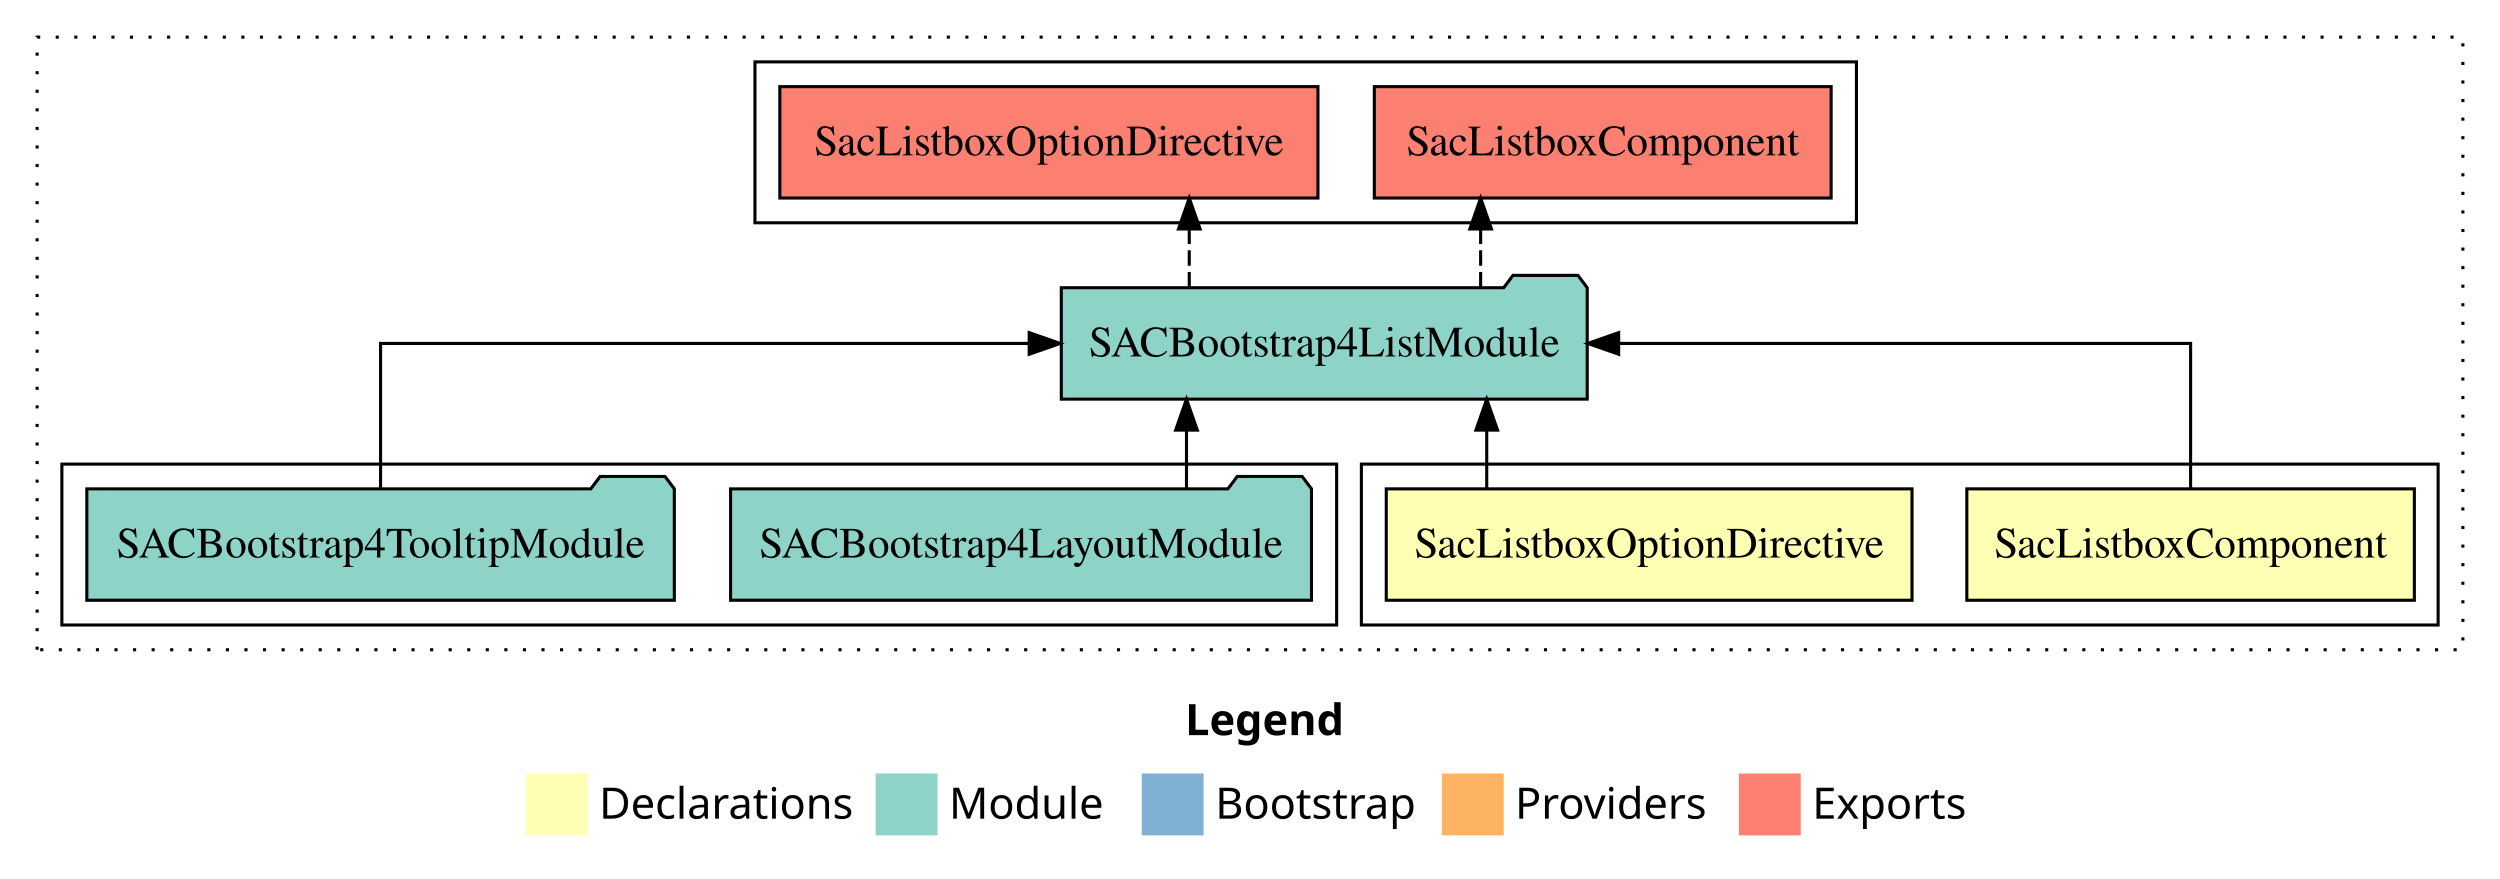
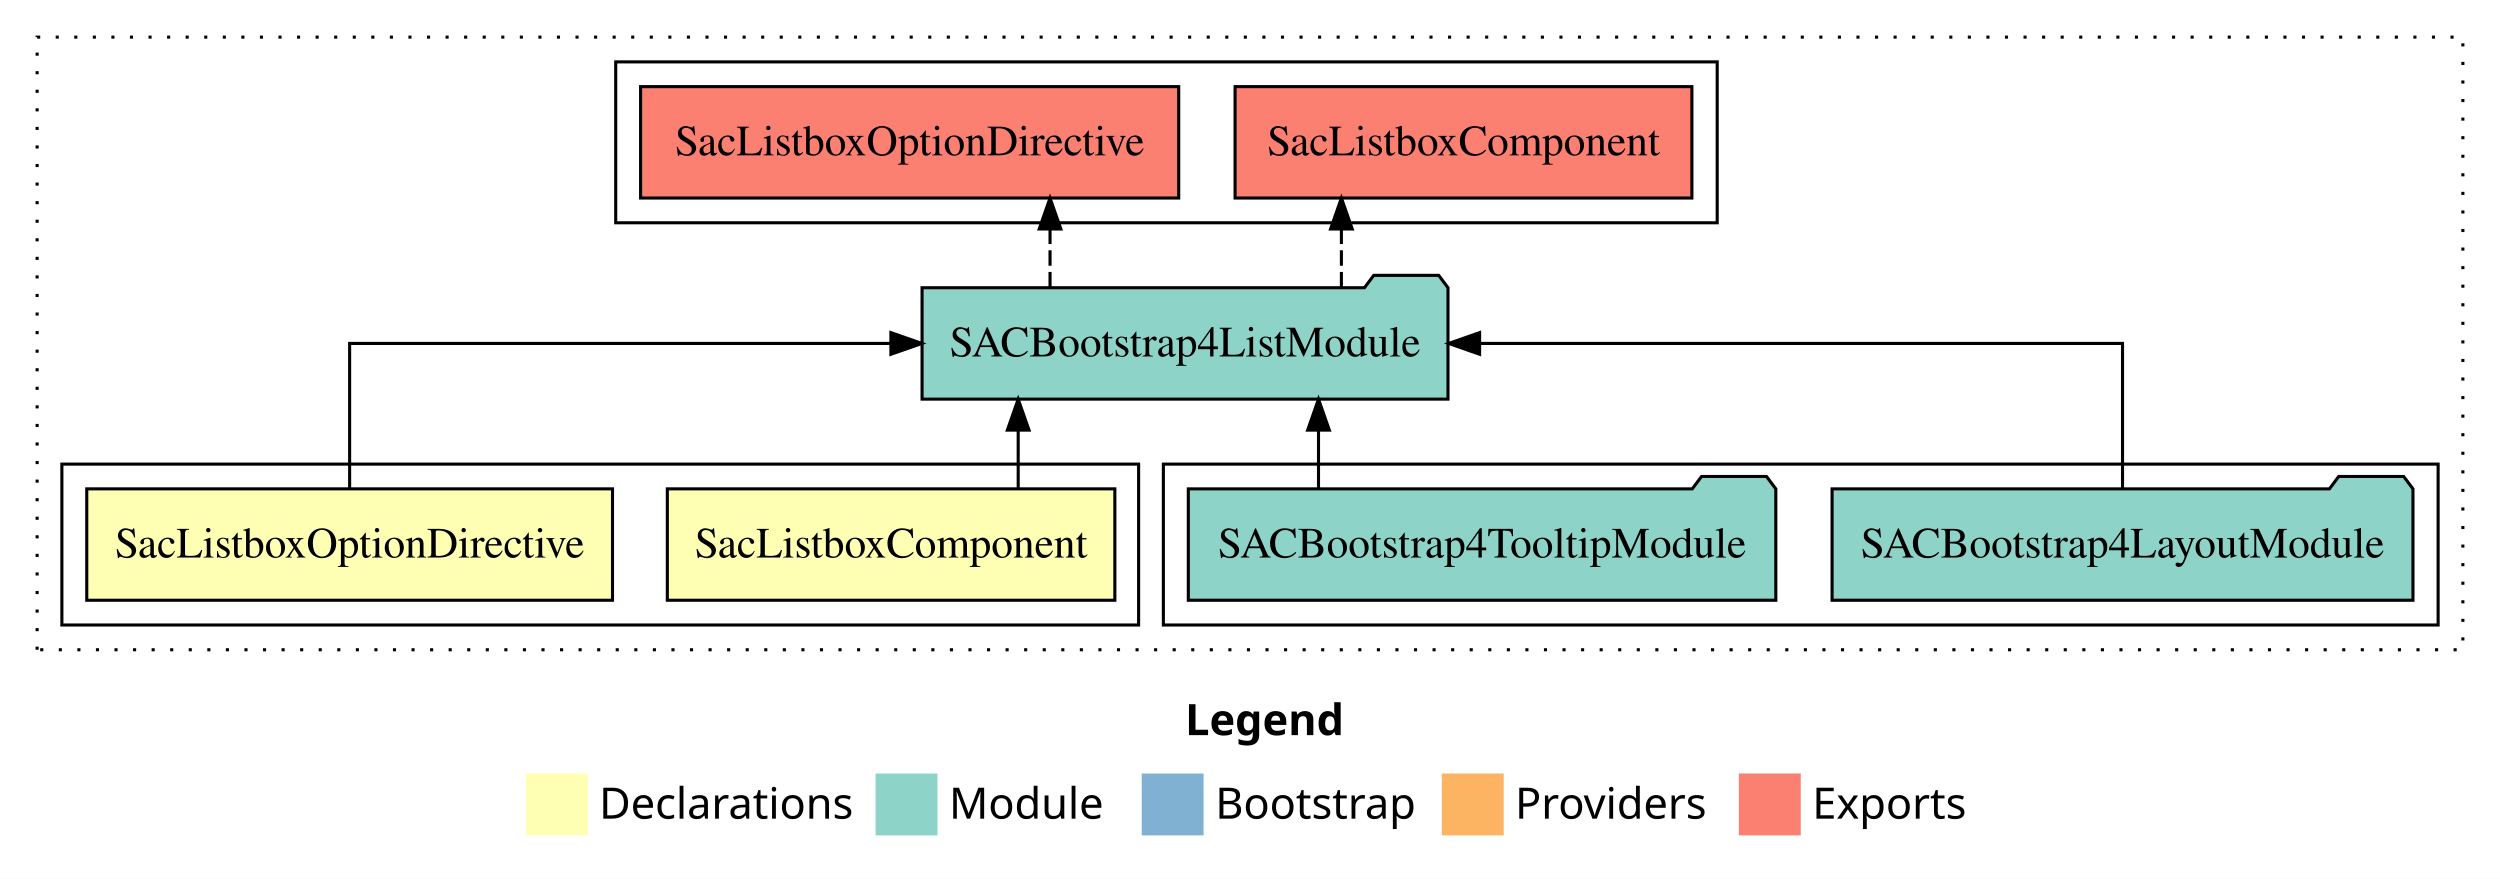
<svg xmlns="http://www.w3.org/2000/svg" width="808pt" height="284pt" viewBox="0.00 0.00 808.00 284.00">
  <g id="graph0" class="graph" transform="scale(1 1) rotate(0) translate(4 280)">
    <polygon fill="white" stroke="transparent" points="-4,4 -4,-280 804,-280 804,4 -4,4" />
    <text text-anchor="start" x="379.01" y="-42.4" font-family="Times-12" font-weight="bold" font-size="14.00">Legend</text>
    <polygon fill="#ffffb3" stroke="transparent" points="166,-10 166,-30 186,-30 186,-10 166,-10" />
    <text text-anchor="start" x="189.63" y="-15.4" font-family="Times-12" font-size="14.00">  Declarations</text>
    <polygon fill="#8dd3c7" stroke="transparent" points="279,-10 279,-30 299,-30 299,-10 279,-10" />
    <text text-anchor="start" x="302.73" y="-15.4" font-family="Times-12" font-size="14.00">  Module</text>
    <polygon fill="#80b1d3" stroke="transparent" points="365,-10 365,-30 385,-30 385,-10 365,-10" />
    <text text-anchor="start" x="388.78" y="-15.4" font-family="Times-12" font-size="14.00">  Bootstrap</text>
    <polygon fill="#fdb462" stroke="transparent" points="462,-10 462,-30 482,-30 482,-10 462,-10" />
    <text text-anchor="start" x="485.67" y="-15.4" font-family="Times-12" font-size="14.00">  Providers</text>
    <polygon fill="#fb8072" stroke="transparent" points="558,-10 558,-30 578,-30 578,-10 558,-10" />
    <text text-anchor="start" x="581.73" y="-15.4" font-family="Times-12" font-size="14.00">  Exports</text>
    <g id="clust1" class="cluster">
      <polygon fill="none" stroke="black" stroke-dasharray="1,5" points="8,-70 8,-268 792,-268 792,-70 8,-70" />
    </g>
-     <g id="clust2" class="cluster">
-       <polygon fill="none" stroke="black" points="436,-78 436,-130 784,-130 784,-78 436,-78" />
-     </g>
    <g id="clust6" class="cluster">
-       <polygon fill="none" stroke="black" points="240,-208 240,-260 596,-260 596,-208 240,-208" />
+       <polygon fill="none" stroke="black" points="195,-208 195,-260 551,-260 551,-208 195,-208" />
    </g>
    <g id="clust5" class="cluster">
-       <polygon fill="none" stroke="black" points="16,-78 16,-130 428,-130 428,-78 16,-78" />
+       <polygon fill="none" stroke="black" points="372,-78 372,-130 784,-130 784,-78 372,-78" />
+     </g>
+     <g id="clust2" class="cluster">
+       <polygon fill="none" stroke="black" points="16,-78 16,-130 364,-130 364,-78 16,-78" />
    </g>
    <g id="node1" class="node">
-       <polygon fill="#ffffb3" stroke="black" points="776.32,-122 631.68,-122 631.68,-86 776.32,-86 776.32,-122" />
-       <text text-anchor="middle" x="704" y="-99.8" font-family="Times,serif" font-size="14.00">SacListboxComponent</text>
+       <polygon fill="#ffffb3" stroke="black" points="356.32,-122 211.68,-122 211.68,-86 356.32,-86 356.32,-122" />
+       <text text-anchor="middle" x="284" y="-99.8" font-family="Times,serif" font-size="14.00">SacListboxComponent</text>
    </g>
    <g id="node3" class="node">
-       <polygon fill="#8dd3c7" stroke="black" points="508.99,-187 505.99,-191 484.99,-191 481.99,-187 339.01,-187 339.01,-151 508.99,-151 508.99,-187" />
-       <text text-anchor="middle" x="424" y="-164.8" font-family="Times,serif" font-size="14.00">SACBootstrap4ListModule</text>
+       <polygon fill="#8dd3c7" stroke="black" points="463.99,-187 460.99,-191 439.99,-191 436.99,-187 294.01,-187 294.01,-151 463.99,-151 463.99,-187" />
+       <text text-anchor="middle" x="379" y="-164.8" font-family="Times,serif" font-size="14.00">SACBootstrap4ListModule</text>
    </g>
    <g id="edge1" class="edge">
-       <path fill="none" stroke="black" d="M704,-122.11C704,-141.34 704,-169 704,-169 704,-169 519.15,-169 519.15,-169" />
-       <polygon fill="black" stroke="black" points="519.15,-165.5 509.15,-169 519.15,-172.5 519.15,-165.5" />
+       <path fill="none" stroke="black" d="M325.08,-122.11C325.08,-122.11 325.08,-140.99 325.08,-140.99" />
+       <polygon fill="black" stroke="black" points="321.58,-140.99 325.08,-150.99 328.58,-140.99 321.58,-140.99" />
    </g>
    <g id="node2" class="node">
-       <polygon fill="#ffffb3" stroke="black" points="613.96,-122 444.04,-122 444.04,-86 613.96,-86 613.96,-122" />
-       <text text-anchor="middle" x="529" y="-99.8" font-family="Times,serif" font-size="14.00">SacListboxOptionDirective</text>
+       <polygon fill="#ffffb3" stroke="black" points="193.96,-122 24.04,-122 24.04,-86 193.96,-86 193.96,-122" />
+       <text text-anchor="middle" x="109" y="-99.8" font-family="Times,serif" font-size="14.00">SacListboxOptionDirective</text>
    </g>
    <g id="edge2" class="edge">
-       <path fill="none" stroke="black" d="M476.51,-122.11C476.51,-122.11 476.51,-140.99 476.51,-140.99" />
-       <polygon fill="black" stroke="black" points="473.01,-140.99 476.51,-150.99 480.01,-140.99 473.01,-140.99" />
+       <path fill="none" stroke="black" d="M109,-122.11C109,-141.34 109,-169 109,-169 109,-169 283.94,-169 283.94,-169" />
+       <polygon fill="black" stroke="black" points="283.94,-172.5 293.94,-169 283.94,-165.5 283.94,-172.5" />
    </g>
    <g id="node6" class="node">
-       <polygon fill="#fb8072" stroke="black" points="587.82,-252 440.18,-252 440.18,-216 587.82,-216 587.82,-252" />
-       <text text-anchor="middle" x="514" y="-229.8" font-family="Times,serif" font-size="14.00">SacListboxComponent </text>
+       <polygon fill="#fb8072" stroke="black" points="542.82,-252 395.18,-252 395.18,-216 542.82,-216 542.82,-252" />
+       <text text-anchor="middle" x="469" y="-229.8" font-family="Times,serif" font-size="14.00">SacListboxComponent </text>
    </g>
    <g id="edge5" class="edge">
-       <path fill="none" stroke="black" stroke-dasharray="5,2" d="M474.54,-187.11C474.54,-187.11 474.54,-205.99 474.54,-205.99" />
-       <polygon fill="black" stroke="black" points="471.04,-205.99 474.54,-215.99 478.04,-205.99 471.04,-205.99" />
+       <path fill="none" stroke="black" stroke-dasharray="5,2" d="M429.54,-187.11C429.54,-187.11 429.54,-205.99 429.54,-205.99" />
+       <polygon fill="black" stroke="black" points="426.04,-205.99 429.54,-215.99 433.04,-205.99 426.04,-205.99" />
    </g>
    <g id="node7" class="node">
-       <polygon fill="#fb8072" stroke="black" points="421.96,-252 248.04,-252 248.04,-216 421.96,-216 421.96,-252" />
-       <text text-anchor="middle" x="335" y="-229.8" font-family="Times,serif" font-size="14.00">SacListboxOptionDirective </text>
+       <polygon fill="#fb8072" stroke="black" points="376.96,-252 203.04,-252 203.04,-216 376.96,-216 376.96,-252" />
+       <text text-anchor="middle" x="290" y="-229.8" font-family="Times,serif" font-size="14.00">SacListboxOptionDirective </text>
    </g>
    <g id="edge6" class="edge">
-       <path fill="none" stroke="black" stroke-dasharray="5,2" d="M380.37,-187.11C380.37,-187.11 380.37,-205.99 380.37,-205.99" />
-       <polygon fill="black" stroke="black" points="376.87,-205.99 380.37,-215.99 383.87,-205.99 376.87,-205.99" />
+       <path fill="none" stroke="black" stroke-dasharray="5,2" d="M335.37,-187.11C335.37,-187.11 335.37,-205.99 335.37,-205.99" />
+       <polygon fill="black" stroke="black" points="331.87,-205.99 335.37,-215.99 338.87,-205.99 331.87,-205.99" />
    </g>
    <g id="node4" class="node">
-       <polygon fill="#8dd3c7" stroke="black" points="419.87,-122 416.87,-126 395.87,-126 392.87,-122 232.13,-122 232.13,-86 419.87,-86 419.87,-122" />
-       <text text-anchor="middle" x="326" y="-99.8" font-family="Times,serif" font-size="14.00">SACBootstrap4LayoutModule</text>
+       <polygon fill="#8dd3c7" stroke="black" points="775.87,-122 772.87,-126 751.87,-126 748.87,-122 588.13,-122 588.13,-86 775.87,-86 775.87,-122" />
+       <text text-anchor="middle" x="682" y="-99.8" font-family="Times,serif" font-size="14.00">SACBootstrap4LayoutModule</text>
    </g>
    <g id="edge3" class="edge">
-       <path fill="none" stroke="black" d="M379.47,-122.11C379.47,-122.11 379.47,-140.99 379.47,-140.99" />
-       <polygon fill="black" stroke="black" points="375.97,-140.99 379.47,-150.99 382.97,-140.99 375.97,-140.99" />
+       <path fill="none" stroke="black" d="M682,-122.11C682,-141.34 682,-169 682,-169 682,-169 474.21,-169 474.21,-169" />
+       <polygon fill="black" stroke="black" points="474.21,-165.5 464.21,-169 474.21,-172.5 474.21,-165.5" />
    </g>
    <g id="node5" class="node">
-       <polygon fill="#8dd3c7" stroke="black" points="213.94,-122 210.94,-126 189.94,-126 186.94,-122 24.06,-122 24.06,-86 213.94,-86 213.94,-122" />
-       <text text-anchor="middle" x="119" y="-99.8" font-family="Times,serif" font-size="14.00">SACBootstrap4TooltipModule</text>
+       <polygon fill="#8dd3c7" stroke="black" points="569.94,-122 566.94,-126 545.94,-126 542.94,-122 380.06,-122 380.06,-86 569.94,-86 569.94,-122" />
+       <text text-anchor="middle" x="475" y="-99.8" font-family="Times,serif" font-size="14.00">SACBootstrap4TooltipModule</text>
    </g>
    <g id="edge4" class="edge">
-       <path fill="none" stroke="black" d="M119,-122.11C119,-141.34 119,-169 119,-169 119,-169 328.63,-169 328.63,-169" />
-       <polygon fill="black" stroke="black" points="328.63,-172.5 338.63,-169 328.63,-165.5 328.63,-172.5" />
+       <path fill="none" stroke="black" d="M422.14,-122.11C422.14,-122.11 422.14,-140.99 422.14,-140.99" />
+       <polygon fill="black" stroke="black" points="418.64,-140.99 422.14,-150.99 425.64,-140.99 418.64,-140.99" />
    </g>
  </g>
</svg>
